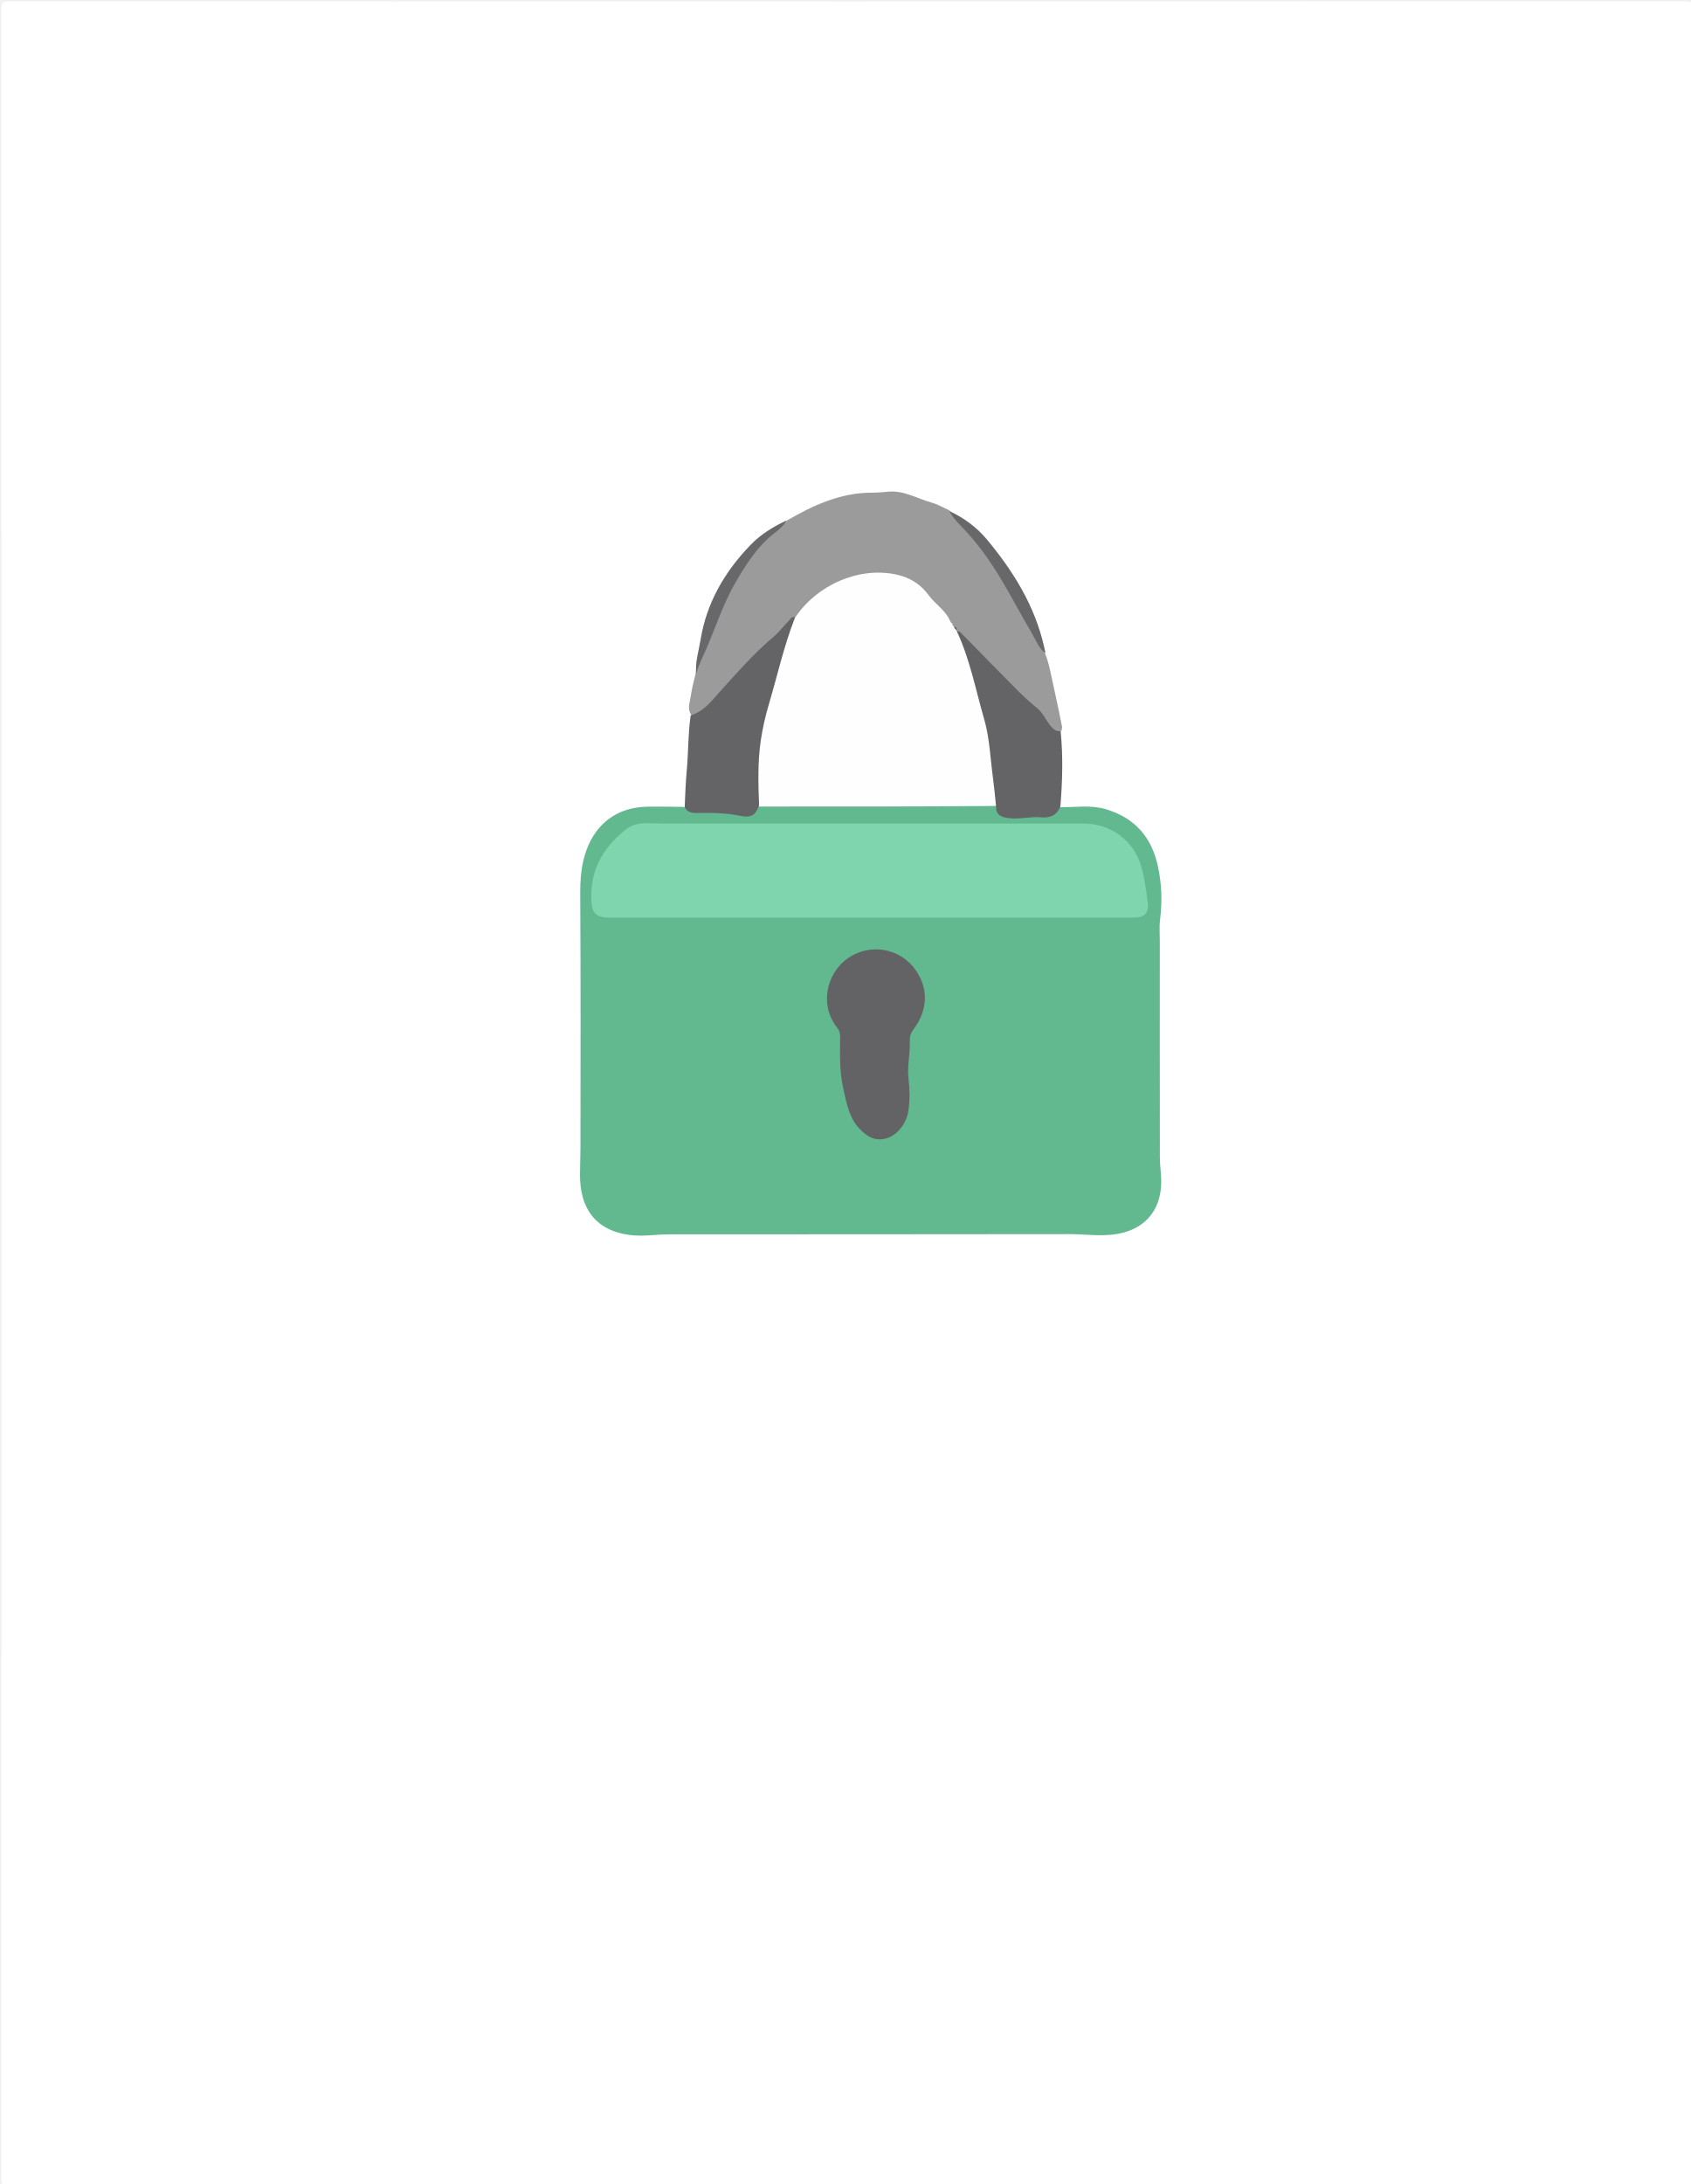
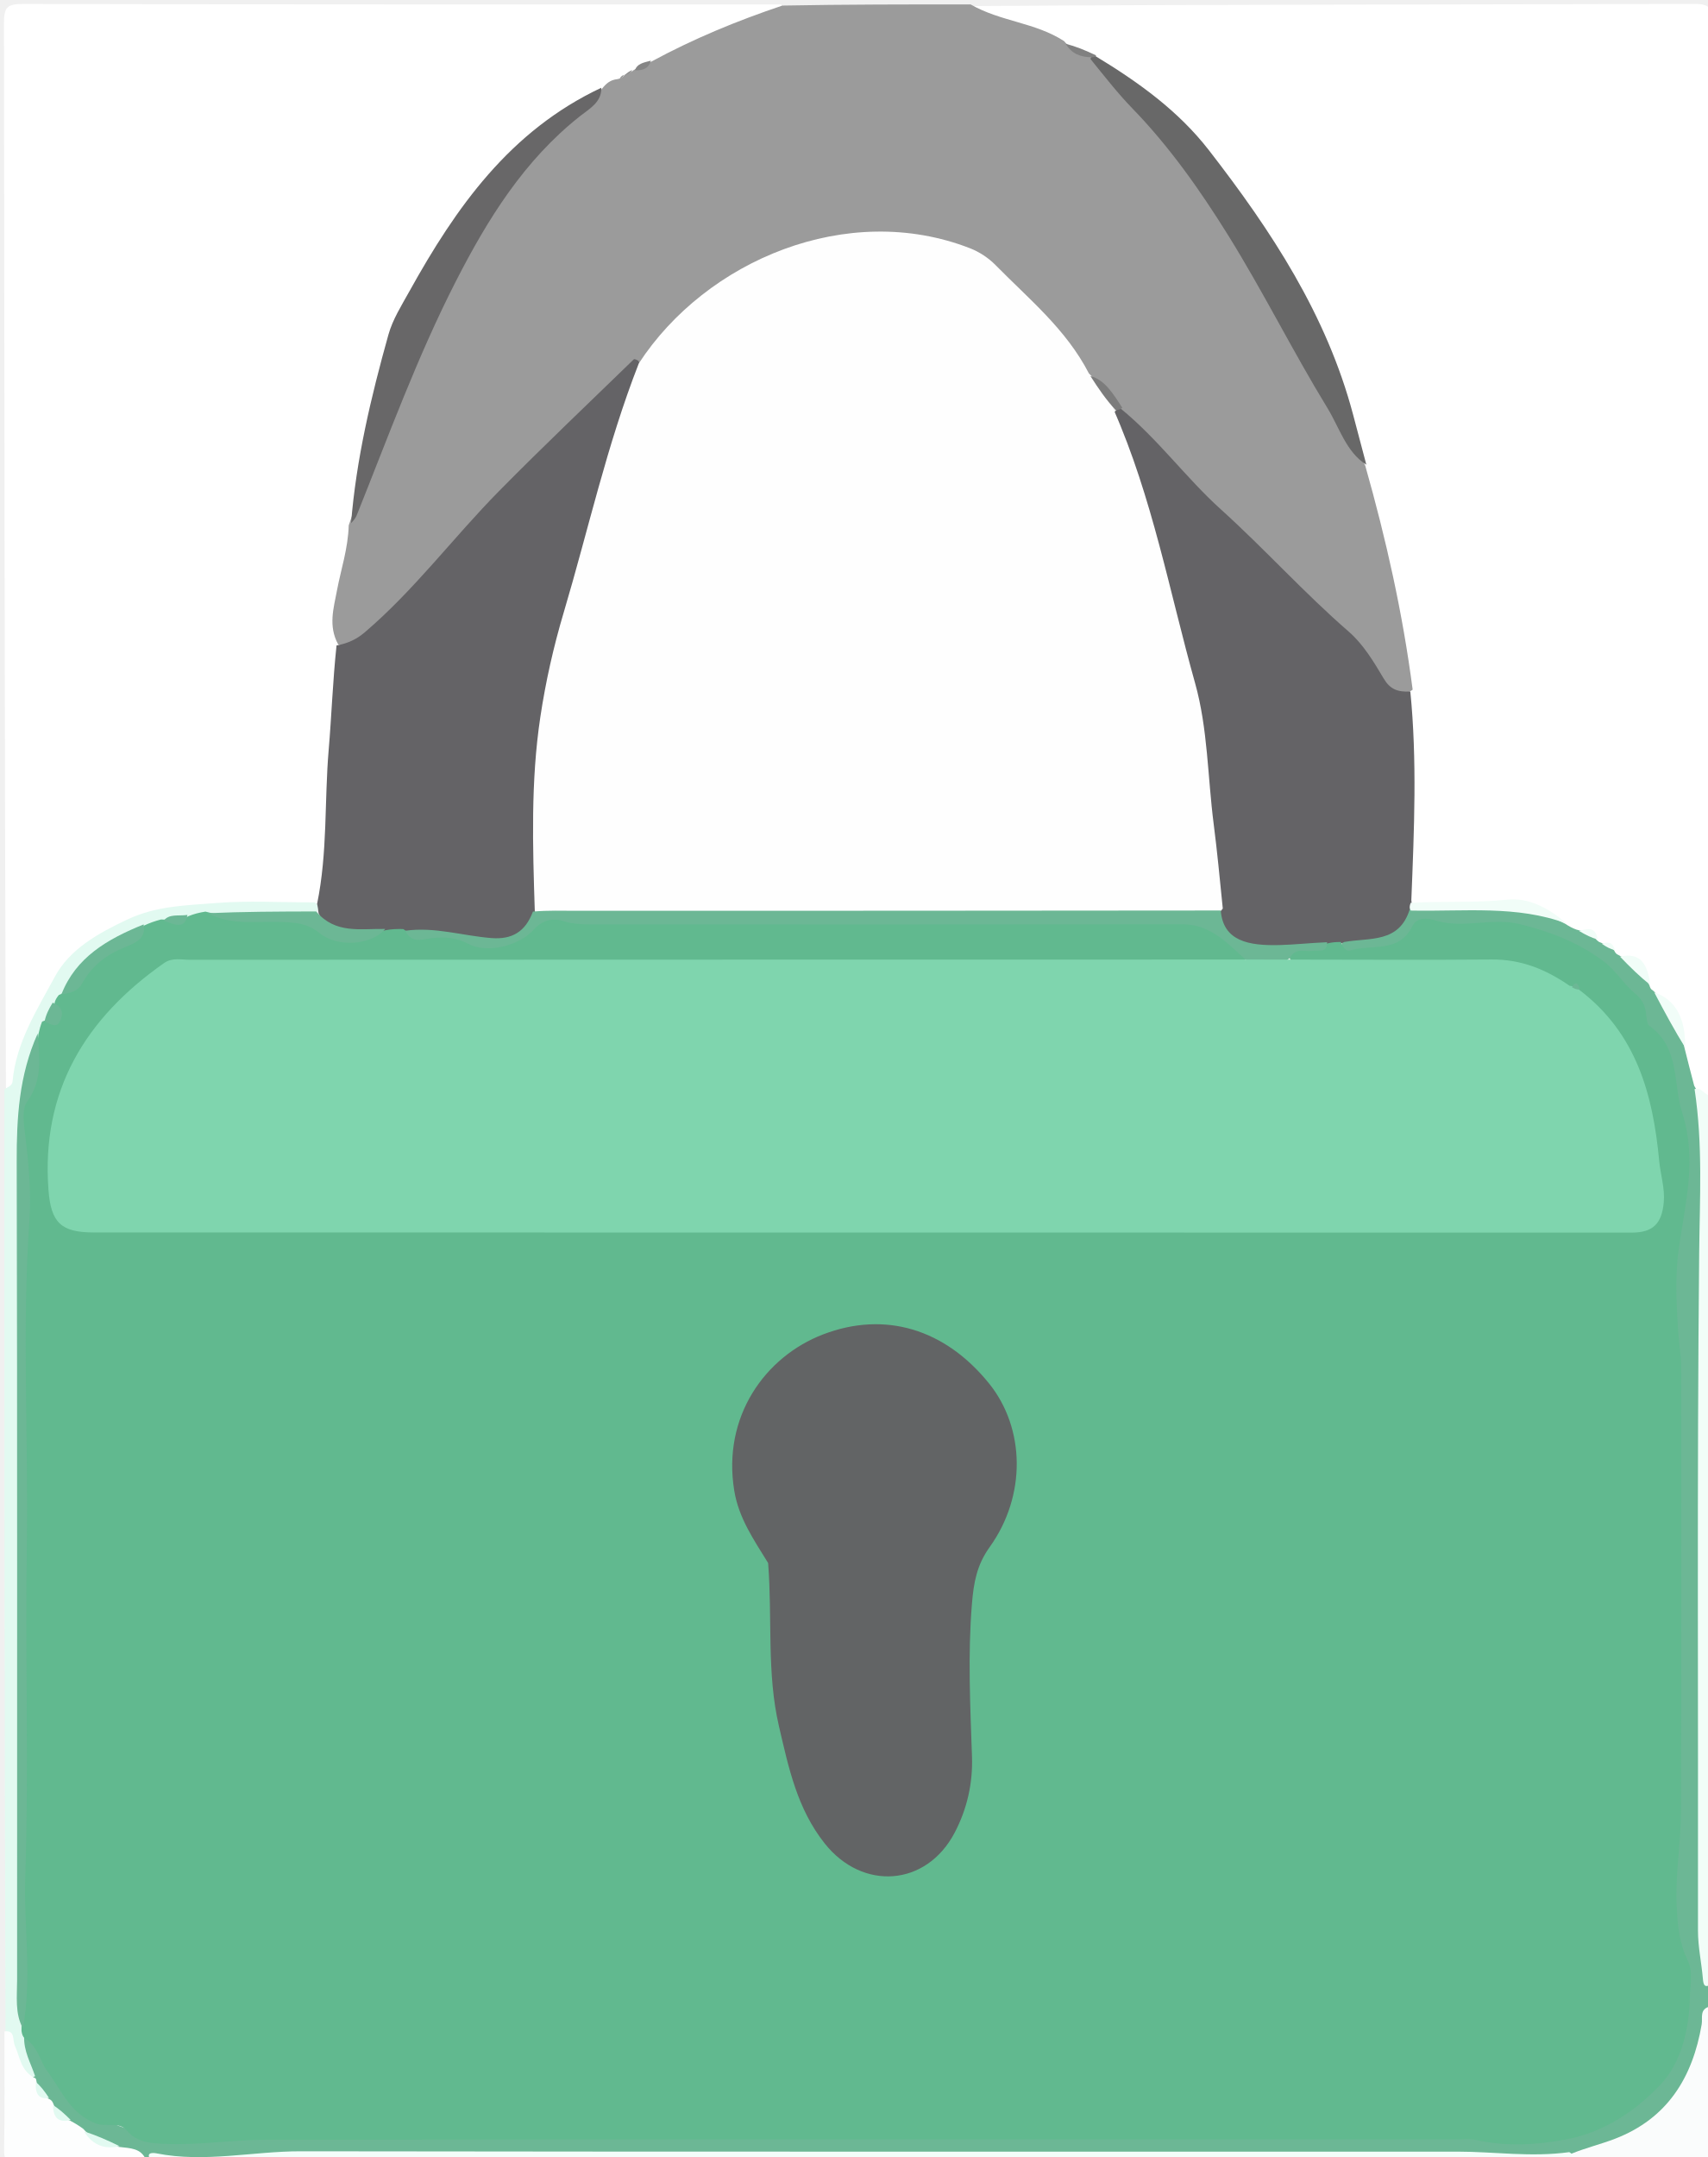
- <svg xmlns="http://www.w3.org/2000/svg" version="1.1" id="Layer_1" x="0px" y="0px" width="100%" viewBox="0 0 1115 1440" enable-background="new 0 0 1115 1440" xml:space="preserve">
-   <path fill="#FFFFFF" opacity="1" stroke="none" d=" M709,1441   C474.167,1441 239.833,1440.99 5.5,1441.094   C1.751,1441.095 0.906,1440.249 0.907,1436.5   C1.005,959.5 1.005,482.5 0.907,5.5   C0.906,1.751 1.751,0.906 5.5,0.907   C374.167,1.007 742.833,1.007 1111.5,0.907   C1115.249,0.906 1116.094,1.751 1116.093,5.5   C1115.995,482.5 1115.995,959.5 1116.093,1436.5   C1116.094,1440.249 1115.249,1441.097 1111.5,1441.094   C977.5,1440.982 843.5,1441 709,1441  z" />
-   <path fill="#62B990" opacity="1" stroke="none" d=" M698.866,532.206   C709.325,532.334 719.351,530.553 729.437,533.588   C748.689,539.381 759.608,552.372 763.662,571.488   C766.086,582.917 766.527,594.517 765.023,606.199   C764.432,610.791 764.837,615.515 764.837,620.178   C764.833,667.999 764.809,715.819 764.888,763.639   C764.896,768.776 765.841,773.913 765.813,779.047   C765.703,799.234 753.601,811.919 733.516,814.05   C723.972,815.062 714.571,813.695 705.098,813.712   C617.122,813.866 529.146,813.783 441.17,813.868   C432.384,813.876 423.683,815.484 414.792,814.223   C391.926,810.981 382.264,795.876 382.481,774.079   C382.546,767.585 382.791,761.093 382.794,754.6   C382.817,699.781 382.987,644.961 382.635,590.145   C382.57,580.015 383.234,570.276 386.657,560.765   C393.213,542.55 407.46,532.226 426.802,531.875   C434.629,531.733 442.462,531.933 450.777,532.004   C456.268,534.705 461.683,534.849 467.16,534.582   C473.662,534.265 480.092,534.954 486.457,536.157   C491.931,537.192 496.701,536.557 500.417,531.272   C502.912,530.32 505.087,530.398 507.245,530.398   C554.66,530.382 602.075,530.385 649.49,530.393   C651.319,530.394 653.152,530.378 655.397,530.839   C656.818,531.317 657.556,531.981 657.979,532.923   C660.227,537.925 664.695,538.773 669.281,538.249   C674.271,537.679 679.244,537.477 684.213,537.697   C689.84,537.945 694.745,536.805 698.866,532.206  z" />
-   <path fill="#9B9B9B" opacity="1" stroke="none" d=" M518.674,343.338   C536.365,333.058 554.352,324.811 575.053,324.836   C578.371,324.841 581.708,324.636 585.004,324.247   C595.651,322.991 604.615,328.63 614.273,331.349   C618.24,332.465 621.932,334.557 625.986,336.466   C635.096,346.766 644.281,356.48 652.103,367.481   C660.424,379.182 667.384,391.639 674.225,404.146   C679.077,413.017 684.956,421.33 689.225,430.84   C692.309,438.945 693.534,447.277 695.41,455.449   C697.211,463.289 698.753,471.19 700.349,479.076   C700.5,479.825 700.228,480.659 699.99,481.771   C697.244,483.867 695.117,482.981 693.276,480.884   C691.962,479.388 690.685,477.843 689.536,476.222   C680.829,463.945 669.079,454.629 658.327,444.373   C652.9,439.196 648.22,433.382 642.924,428.125   C639.388,424.615 635.988,420.967 631.987,417.458   C631.543,417.126 631.375,416.987 630.983,416.616   C630.277,415.725 629.978,414.954 629.315,414.065   C628.999,413.689 628.873,413.538 628.572,413.148   C628.175,412.578 627.948,412.25 627.51,411.692   C627.159,411.306 627.012,411.153 626.632,410.768   C626.24,410.374 626.08,410.213 625.684,409.796   C620.605,401.686 613.41,395.871 607.489,388.947   C602.168,382.725 594.626,380.153 586.71,379.382   C561.193,376.896 541.241,387.143 525.26,406.982   C523.354,407.782 522.165,408.926 521.022,410.145   C513.652,418 505.624,425.171 497.864,432.618   C489.64,440.509 482.036,449.12 474.797,457.977   C470.871,462.782 465.722,466.197 461.27,470.397   C459.946,471.646 458.12,472.257 455.882,471.406   C453.12,467.436 454.839,463.534 455.388,459.753   C456.114,454.753 457.275,449.816 458.589,444.694   C459.149,438.214 462.311,432.881 464.749,427.31   C470.469,414.237 475.017,400.671 481.596,387.953   C486.271,378.916 491.876,370.533 498.039,362.476   C503.752,355.008 511.128,349.361 518.674,343.338  z" />
-   <path fill="#646366" opacity="1" stroke="none" d=" M455.484,471.623   C463.942,469.265 468.768,462.613 474.008,456.838   C485.614,444.046 496.914,431.002 510.176,419.813   C513.826,416.734 516.726,412.778 520.118,409.37   C521.172,408.31 521.784,406.388 524.057,406.958   C525.281,409.438 524.143,411.444 523.473,413.439   C516.059,435.496 510.137,457.98 504.697,480.58   C502.487,489.761 501.569,499.217 501.378,508.72   C501.227,516.165 502.197,523.651 500.444,531.388   C498.157,537.533 495.42,539.379 488.107,537.89   C478.566,535.947 469.014,535.828 459.39,536.045   C456.261,536.115 453.38,535.649 451.516,532.253   C451.81,523.789 452.21,515.533 452.943,507.307   C453.99,495.568 453.696,483.739 455.484,471.623  z" />
-   <path fill="#646366" opacity="1" stroke="none" d=" M630.639,416.404   C632.627,415.715 633.528,417.085 634.543,418.117   C646.876,430.647 659.126,443.258 671.533,455.715   C675.504,459.703 679.749,463.446 684.092,467.03   C688.152,470.38 689.876,475.393 693.327,479.213   C695.107,481.182 696.548,482.269 699.436,482.09   C701.086,498.467 700.657,514.826 699.275,531.651   C696.932,537.741 692.343,539.377 686.8,538.883   C678.739,538.164 670.702,540.845 662.663,538.98   C659.325,538.207 656.852,536.512 656.893,532.197   C653.175,527.03 654.293,521.202 653.835,515.92   C651.021,483.528 643.195,452.377 631.74,422.049   C631.099,420.351 630.187,418.708 630.639,416.404  z" />
-   <path fill="#686769" opacity="1" stroke="none" d=" M689.455,430.567   C685.101,427.728 683.41,422.504 680.761,418.068   C673.101,405.241 666.339,391.87 658.5,379.16   C652.07,368.735 644.946,358.72 636.47,349.717   C632.708,345.721 628.605,341.918 625.987,336.918   C635.556,341.362 644.023,347.592 650.555,355.402   C668.04,376.31 682.329,399.182 688.5,426.266   C688.794,427.56 689.072,428.857 689.455,430.567  z" />
-   <path fill="#686769" opacity="1" stroke="none" d=" M518.605,343.159   C516.862,346.761 513.477,349.306 510.325,351.786   C499.222,360.527 491.944,372.193 485.018,384.074   C477.054,397.734 472.231,412.847 466.005,427.311   C463.653,432.775 460.776,438.034 459.151,444.208   C458.299,436.826 460.736,429.512 461.94,422.051   C465.907,397.448 477.912,376.909 494.972,359.254   C501.55,352.447 509.698,347.413 518.605,343.159  z" />
-   <path fill="#7FD5AE" opacity="1" stroke="none" d=" M459,604.99   C439.504,604.99 420.508,604.996 401.512,604.987   C393.577,604.983 390.524,602.342 390.041,594.517   C388.817,574.664 397.04,559.392 412.399,547.133   C418.689,542.112 425.368,542.666 432.357,542.883   C434.188,542.94 436.02,542.995 437.851,542.995   C530.165,543.002 622.478,542.997 714.792,543.01   C732.543,543.013 747.601,554.211 752.548,571.181   C754.87,579.147 755.957,587.379 756.923,595.592   C757.678,602.009 754.599,605.001 747.939,605   C651.793,604.995 555.646,604.993 459,604.99  z" />
-   <path fill="#FEFEFE" opacity="1" stroke="none" d=" M630.868,416.007   C639.605,434.446 643.284,454.448 648.927,473.853   C652.634,486.601 653.043,499.721 654.787,512.695   C655.604,518.777 656.164,524.894 656.835,531.398   C604.913,531.82 552.995,531.838 500.624,531.788   C500.012,517.101 499.583,502.478 501.749,487.935   C502.951,479.864 504.782,471.936 507.097,464.139   C512.669,445.374 516.864,426.194 524.135,407.557   C538.322,385.839 566.182,373.402 591.194,378.848   C599.939,380.752 607.07,385.096 612.419,392.464   C616.681,398.336 623.457,402.175 626.527,409.443   C627.05,409.941 627.306,410.272 627.779,410.833   C627.983,411.072 627.989,411.002 627.954,411.005   C628.417,411.413 628.466,412.026 628.804,412.827   C628.967,413.074 628.983,413.004 628.949,413.017   C629.821,413.645 630.137,414.657 630.79,415.815   C630.963,416.07 630.912,415.988 630.868,416.007  z" />
-   <path fill="#636365" opacity="1" stroke="none" d=" M602.788,638.242   C612.394,650.462 612.322,665.468 602.52,678.539   C600.68,680.992 599.849,683.295 599.973,686.264   C600.32,694.581 598.163,702.846 599.108,711.149   C599.921,718.287 600.123,725.308 599.027,732.457   C597.473,742.597 588.858,752.203 578.702,751.152   C574.145,750.68 570.979,748.291 567.978,745.434   C560.029,737.868 558.288,727.568 556.064,717.531   C553.67,706.726 553.869,695.743 554.044,684.772   C554.085,682.226 553.873,679.823 552.155,677.724   C541.435,664.626 544.001,645.646 555.426,634.855   C569.14,621.901 590.925,623.096 602.788,638.242  z" />
-   <path fill="#646366" opacity="1" stroke="none" d=" M630.989,415.705   C630.305,415.268 629.648,414.466 628.953,413.346   C630.46,413.032 631.052,413.9 630.989,415.705  z" />
-   <path fill="#646366" opacity="1" stroke="none" d=" M628.97,412.756   C628.543,412.597 628.119,412.121 627.807,411.326   C628.27,411.484 628.622,411.961 628.97,412.756  z" />
-   <path fill="#646366" opacity="1" stroke="none" d=" M627.866,410.775   C627.62,410.831 627.258,410.589 626.852,409.973   C627.121,409.892 627.435,410.185 627.866,410.775  z" />
+ <svg xmlns="http://www.w3.org/2000/svg" version="1.1" id="Layer_1" x="0px" y="0px" width="100%" viewBox="0 0 388 490" enable-background="new 0 0 388 490" xml:space="preserve">
+   <path fill="#FFFFFF" opacity="1" stroke="none" d=" M1.354,247.213   C1,166.417 1.029,85.834 0.903,5.251   C0.897,1.661 1.623,0.891 5.241,0.9   C62.515,1.042 119.789,1 177.531,1   C178.191,3.142 176.359,3.298 175.086,3.686   C166.359,6.347 158.253,10.469 149.661,14.323   C148.182,14.958 146.884,15.041 145.486,15.762   C145.066,16.01 144.899,16.109 144.482,16.349   C143.895,16.663 143.559,16.836 142.986,17.164   C142.594,17.427 142.44,17.538 142.054,17.82   C141.501,18.222 141.167,18.431 140.549,18.765   C139.092,19.395 138.002,20.048 136.671,20.985   C121.356,28.938 110.428,40.638 101.063,54.708   C90.499,70.581 85.563,87.987 82.379,106.28   C81.665,110.381 81.224,114.499 80.936,119.036   C80.1,128.285 76.001,136.701 77.373,146.276   C76.756,160.996 76.241,175.298 74.893,189.538   C74.442,194.306 75.334,199.262 73.032,204.227   C71.21,206.556 68.949,206.28 66.817,206.324   C57.852,206.508 48.845,205.738 39.943,207.333   C28.125,209.451 18.005,214.073 12.15,225.52   C8.964,231.751 5.681,237.878 4.209,244.793   C3.924,246.129 3.417,247.381 1.354,247.213  z" />
+   <path fill="#FFFFFF" opacity="1" stroke="none" d=" M220.938,1.378   C275.609,1 330.218,1.053 384.827,0.885   C388.633,0.873 389.086,1.914 389.082,5.319   C388.977,86.233 389,167.148 389,248.531   C387.154,250.239 386.175,248.637 384.705,247.486   C382.785,244.791 382.45,241.956 381.813,238.837   C382.35,233.295 380.196,229.362 375.925,226.066   C375.244,225.597 374.904,225.274 374.428,224.611   C373.226,221.525 372.889,218.135 368.454,217.96   C367.724,217.727 367.341,217.525 366.762,217.043   C365.928,216.002 365.285,215.227 363.925,214.885   C363.447,214.685 363.262,214.589 362.832,214.295   C361.776,212.707 360.538,212.091 358.613,212.039   C357.277,211.767 356.413,211.284 355.273,210.47   C349.748,207.269 344.568,205.268 338.148,206.074   C332.536,206.778 326.604,207.35 320.665,205.006   C319.202,202.341 319.553,199.822 319.458,197.359   C318.961,184.479 320.44,171.601 319.51,158.283   C319.23,146.625 315.833,135.937 313.735,125.035   C312.61,119.188 311.517,113.276 309.421,107.235   C305.64,90.017 300.504,73.632 290.993,59.145   C281.25,44.304 271.756,29.098 256.576,18.801   C254.238,17.215 252.026,15.449 249.181,13.973   C246.901,12.302 244.584,11.622 241.93,10.786   C236.71,8.142 231.636,6.186 226.308,4.849   C224.258,4.335 222.058,3.885 220.938,1.378  z" />
+   <path fill="#9B9B9B" opacity="1" stroke="none" d=" M220.531,1   C227.367,4.933 235.234,5.073 241.798,9.357   C243.416,11.425 245.623,11.622 247.841,12.581   C268.242,32.804 283.407,56.335 296.438,81.323   C300.732,89.558 306.428,97.005 310.217,105.835   C314.951,122.549 318.707,139.253 320.974,156.664   C317.411,159.304 315.096,157.411 313.377,154.736   C308.584,147.273 302.199,141.284 295.937,135.138   C288.023,127.371 279.529,120.192 271.983,112.072   C266.341,106.001 260.853,99.798 254.54,93.892   C252.685,90.538 250.332,88.081 247.373,85.685   C242.883,78.196 236.321,72.907 231.044,66.529   C223.802,57.777 214.107,54.574 202.852,54.159   C179.007,53.278 161.113,63.925 146.292,81.958   C144.563,82.711 143.475,83.698 142.391,84.753   C134.189,92.73 126.057,100.781 117.814,108.713   C110.088,116.147 102.757,124.129 96.058,132.588   C92.209,137.447 87.005,140.833 82.645,145.136   C81.229,146.533 79.288,147.307 76.846,146.403   C74.538,142.194 75.812,138.149 76.555,134.179   C77.457,129.36 79.077,124.671 79.235,119.346   C81.396,112.961 83.49,106.983 86.093,101.152   C91.048,90.056 95.038,78.545 100.312,67.576   C109.077,49.345 120.353,33.046 136.744,20.209   C137.75,18.94 138.647,18.161 140.257,17.981   C140.96,17.85 141.315,17.668 141.804,17.148   C141.987,16.905 141.98,16.979 141.945,16.969   C142.412,16.605 143.021,16.533 143.778,16.104   C143.976,15.879 143.975,15.96 143.938,15.943   C145.12,15.207 146.547,14.959 148.009,13.98   C157.639,8.774 167.407,4.747 177.757,1.267   C192.021,1 206.042,1 220.531,1  z" />
+   <path fill="#6CB795" opacity="1" stroke="none" d=" M366.751,215.901   C367.029,216.482 367.222,216.719 367.737,216.945   C370.833,218.524 373.202,220.544 374.772,223.841   C374.954,224.461 375.091,224.721 375.562,225.006   C379.581,228.47 381.666,232.784 382.741,238.055   C383.494,241.037 384.152,243.666 384.945,246.645   C386.959,249.89 387.52,253.072 387.519,256.499   C387.489,317.434 387.488,378.37 387.48,439.306   C387.48,442.973 387.613,446.615 388.725,450.601   C389,452.389 389,453.778 389,455.583   C387.306,458.1 387.941,460.752 387.365,463.12   C383.579,478.68 372.393,488.427 355.851,489.99   C258.005,490.001 160.602,489.975 63.198,490.028   C53.738,490.033 44.281,490.678 34.407,490.732   C34,491 33.5,491 33.25,491   C31.388,489.749 29.417,489.417 27.213,488.763   C24.454,487.545 22.086,486.279 19.373,484.959   C18.155,484.22 17.312,483.518 16.101,482.779   C14.428,481.58 13.302,480.265 11.819,478.856   C11.291,478.309 11.01,477.977 10.548,477.367   C9.572,475.753 8.533,474.595 7.394,473.07   C7.099,472.549 6.992,472.33 6.753,471.763   C5.906,468.531 3.104,465.958 5.738,462.569   C8.642,462.993 9.579,465.096 10.461,467.01   C16.893,480.98 28.983,485.671 42.976,485.369   C137.077,483.343 231.186,485.137 325.288,484.428   C332.642,484.373 339.878,485.624 347.225,485.525   C358.608,485.371 368.285,480.656 375.56,472.678   C382.182,465.417 384.206,455.563 381.609,445.914   C379.25,437.151 379.241,428.453 379.825,419.663   C380.123,415.177 380.498,410.708 380.497,406.208   C380.486,378.555 380.34,350.901 380.573,323.249   C380.656,313.403 379.662,303.634 379.463,293.817   C379.33,287.272 380.119,280.869 381.522,274.494   C382.937,268.069 383.1,261.624 381.191,255.228   C380.522,252.988 380.23,250.665 379.878,248.361   C378.071,236.497 371.923,226.91 362.971,219.507   C355.225,213.101 345.785,210.193 335.49,211.146   C333.994,211.285 332.475,211.552 331.008,211.25   C326.547,210.332 323.051,211.169 319.115,214.17   C315.265,217.104 309.899,218.674 304.651,215.271   C305.125,212.559 307.239,212.334 308.87,212.26   C313.518,212.049 316.946,209.854 320.252,206.325   C328.119,205.657 335.599,206.028 343.071,205.823   C347.288,205.708 351.412,207.7 355.652,209.862   C356.636,210.511 357.29,210.847 358.222,211.188   C359.997,211.613 361.564,211.897 362.788,213.535   C363.024,213.773 363.355,214.022 363.558,214.064   C364.737,214.54 365.749,214.911 366.751,215.901  z" />
+   <path fill="#E2FAF1" opacity="1" stroke="none" d=" M5.483,462.559   C5.367,466.003 6.952,468.537 7.974,471.628   C5.468,473.268 4.903,471.038 3.991,469.628   C2.42,467.199 2.316,464.276 1.248,461.295   C1,389.979 1,318.958 1,247.469   C1.853,246.878 2.761,246.651 2.85,245.665   C3.647,236.786 8.435,229.368 12.449,221.906   C15.841,215.598 22.254,212.019 29.012,208.848   C35.614,205.75 42.335,205.682 49.068,205.141   C56.333,204.557 63.68,205.001 71.454,204.99   C72.325,205.501 72.461,206.081 72.039,207.09   C66.275,209.348 60.621,208.081 55.055,208.378   C53.076,208.483 51.087,208.38 48.672,208.422   C46.863,208.521 45.519,208.83 43.773,209.109   C41.648,209.376 39.878,209.161 37.816,209.699   C36.351,210.23 35.226,210.631 33.743,211.064   C25.611,213.694 19.301,218.138 15.06,225.696   C14.726,226.68 14.384,227.275 13.737,228.085   C12.277,229.384 11.34,230.632 10.727,232.536   C10.277,233.885 9.955,234.888 9.445,236.293   C6.996,243.315 5.335,249.97 5.348,257.103   C5.464,322.325 5.398,387.547 5.411,452.769   C5.411,454.931 5.351,457.096 5.644,459.728   C5.859,460.846 5.847,461.488 5.483,462.559  z" />
+   <path fill="#F3FEFA" opacity="1" stroke="none" d=" M34.469,491   C32.891,489.029 34.507,488.964 35.543,489.17   C46.531,491.355 57.44,488.684 68.396,488.7   C156.002,488.83 243.609,488.768 331.215,488.78   C339.515,488.781 347.81,490.095 356.553,488.897   C357.375,489.326 357.525,489.802 357.221,490.676   C249.646,491 142.292,491 34.469,491  z" />
+   <path fill="#F1FDF8" opacity="1" stroke="none" d=" M389,450.531   C387.195,451.999 387.013,450.609 386.913,449.46   C386.599,445.823 385.798,442.268 385.804,438.561   C385.883,387.235 385.556,335.905 386.076,284.584   C386.2,272.278 386.935,260.05 385.033,247.419   C386.617,246.87 387.042,248.644 388.675,248.956   C389,316.021 389,383.042 389,450.531  z" />
+   <path fill="#FAFCFC" opacity="1" stroke="none" d=" M357.469,491   C356.999,490.539 356.998,490.077 356.995,489.27   C360.318,487.913 363.722,487.104 366.956,485.856   C378.849,481.267 384.595,471.957 386.648,459.846   C386.899,458.366 386.066,456.373 388.611,455.775   C389,466.762 388.903,477.526 389.075,488.285   C389.113,490.683 388.546,491.106 386.249,491.067   C376.814,490.907 367.375,491 357.469,491  z" />
+   <path fill="#FDFEFE" opacity="1" stroke="none" d=" M1,461.469   C3.527,461.125 2.778,463.375 3.385,464.723   C4.507,467.219 4.673,470.228 7.661,471.943   C8.013,471.991 8.199,472.26 8.214,472.423   C8.465,474.251 9.396,475.491 10.934,476.713   C11.525,476.979 11.756,477.16 12.002,477.636   C12.761,479.571 13.684,481.068 15.929,481.743   C17.078,482.357 17.911,482.855 18.91,483.596   C21.122,486.094 23.796,487.09 27.048,487.707   C29.628,488.029 31.996,487.941 33.175,490.634   C23.237,491 13.471,490.894 3.711,491.076   C1.306,491.121 0.891,490.538 0.934,488.248   C1.098,479.48 1,470.708 1,461.469  z" />
+   <path fill="#646366" opacity="1" stroke="none" d=" M72.396,207.489   C72.285,206.59 72.236,206.119 72.052,205.315   C74.462,193.58 73.696,181.896 74.679,170.361   C75.339,162.616 75.593,154.812 76.466,146.625   C78.996,146.171 81.011,145.236 82.871,143.65   C94.159,134.024 103.008,122.088 113.359,111.586   C123.384,101.414 133.759,91.587 144.003,81.632   C144.138,81.5 144.579,81.684 145.063,81.965   C146.349,84.823 144.926,87.102 144.152,89.397   C136.87,110.999 131.042,133.015 125.786,155.17   C123.137,166.335 122.101,177.787 122.391,189.325   C122.533,194.974 122.549,200.634 122.27,206.721   C119.898,212.774 117.652,214.393 111.835,214.325   C105.58,214.251 99.524,212.162 92.796,212.387   C91.212,212.41 90.062,212.444 88.483,212.403   C85.429,212.278 82.799,212.485 80.177,212.298   C76.918,212.065 74.051,211.102 72.396,207.489  z" />
+   <path fill="#686768" opacity="1" stroke="none" d=" M136.63,19.932   C136.724,23.206 133.931,24.697 131.856,26.332   C119.116,36.368 110.811,49.767 103.611,63.834   C94.83,80.99 88.233,99.129 81.072,117.004   C80.834,117.599 80.447,118.134 79.769,118.849   C80.922,104.38 84.309,90.131 88.255,76.024   C89.224,72.561 91.254,69.359 93.027,66.165   C103.581,47.156 115.831,29.708 136.63,19.932  z" />
+   <path fill="#858585" opacity="1" stroke="none" d=" M147.888,13.781   C147.528,15.237 146.403,16.109 144.277,15.954   C144.703,14.532 146.13,14.215 147.888,13.781  z" />
+   <path fill="#858585" opacity="1" stroke="none" d=" M143.67,15.897   C143.501,16.232 143.025,16.584 142.229,16.947   C142.394,16.61 142.878,16.262 143.67,15.897  z" />
+   <path fill="#858585" opacity="1" stroke="none" d=" M141.693,16.993   C141.715,17.203 141.443,17.501 140.866,17.873   C140.84,17.659 141.119,17.37 141.693,16.993  z" />
+   <path fill="#646366" opacity="1" stroke="none" d=" M320.326,206.527   C317.923,214.306 311.294,212.958 305.426,213.985   C304.316,214.576 303.564,215.022 302.24,215.256   C296.031,214.692 290.325,216.972 284.485,215.495   C280.387,214.459 277.501,212.538 276.685,207.74   C274.803,192.784 273.292,178.217 271.602,163.671   C271.43,162.183 271.453,160.656 271.022,159.219   C265.088,139.455 261.982,118.875 253.867,99.74   C253.075,97.872 252.533,95.965 253.292,93.53   C253.735,92.995 253.98,92.844 254.639,92.818   C263.201,99.826 269.474,108.563 277.358,115.679   C287.326,124.674 296.305,134.685 306.463,143.497   C309.735,146.336 312.142,150.337 314.39,154.134   C315.839,156.58 317.568,157.253 320.446,157.092   C321.996,172.728 321.32,188.362 320.674,204.459   C320.811,205.387 320.749,205.833 320.326,206.527  z" />
+   <path fill="#686868" opacity="1" stroke="none" d=" M310.453,105.572   C305.875,102.698 304.358,97.178 301.591,92.658   C293.728,79.813 287.023,66.255 279.068,53.471   C272.707,43.247 265.74,33.335 257.271,24.608   C253.941,21.176 250.995,17.37 247.766,13.401   C247.905,12.893 248.153,12.719 248.828,12.697   C258.767,18.719 267.759,25.199 274.7,34.151   C288.854,52.406 301.432,71.516 307.447,94.207   C308.415,97.86 309.389,101.511 310.453,105.572  z" />
+   <path fill="#F1FDF8" opacity="1" stroke="none" d=" M320.561,206.849   C320.182,206.288 320.262,205.784 320.526,205.101   C327.983,204.64 335.232,205.164 342.56,204.359   C347.157,203.854 351.992,206.271 355.94,209.802   C344.655,205.589 332.758,207.099 320.561,206.849  z" />
+   <path fill="#F1FDF8" opacity="1" stroke="none" d=" M382.885,237.959   C380.547,234.198 378.259,229.986 375.87,225.436   C380.6,227.006 383.012,231.184 382.885,237.959  z" />
+   <path fill="#F1FDF8" opacity="1" stroke="none" d=" M374.96,223.74   C372.705,221.964 370.469,219.793 368.096,217.319   C372.944,216.192 374.379,219.305 374.96,223.74  z" />
+   <path fill="#808080" opacity="1" stroke="none" d=" M249.032,12.572   C248.991,12.888 248.727,12.928 248.06,13.017   C245.434,12.959 243.528,12.225 242.135,9.945   C244.299,10.489 246.554,11.392 249.032,12.572  z" />
+   <path fill="#F1FDF8" opacity="1" stroke="none" d=" M363.003,213.388   C361.668,213.082 360.312,212.39 358.728,211.446   C360.215,211.249 362.449,210.022 363.003,213.388  z" />
+   <path fill="#F1FDF8" opacity="1" stroke="none" d=" M366.907,215.789   C365.995,215.662 365.056,215.158 363.938,214.38   C364.997,214.071 366.379,213.69 366.907,215.789  z" />
+   <path fill="#FEFEFE" opacity="1" stroke="none" d=" M252.984,92.936   C261.865,113.087 265.711,134.424 271.531,155.151   C274.45,165.545 274.383,176.504 275.765,187.194   C276.573,193.442 277.156,199.719 277.833,206.387   C276.192,208.659 273.975,208.488 271.817,208.487   C224.097,208.46 176.378,208.577 128.659,208.411   C126.369,208.403 123.973,208.806 121.516,207.074   C121.028,192.088 120.582,177.467 122.766,162.921   C123.977,154.851 125.766,146.917 128.087,139.124   C133.672,120.368 137.852,101.187 145.14,82.561   C160.41,59.102 192.622,45.56 220.412,56.401   C222.526,57.226 224.61,58.599 226.198,60.217   C233.715,67.879 242.203,74.733 247.413,84.826   C249.876,87.255 251.777,89.679 252.984,92.936  z" />
+   <path fill="#7C7C7C" opacity="1" stroke="none" d=" M253.509,93.183   C251.281,90.763 249.567,88.255 247.748,85.408   C251.149,86.377 252.901,89.467 254.996,92.604   C254.71,92.993 254.366,93.044 253.509,93.183  z" />
+   <path fill="#61B98F" opacity="1" stroke="none" d=" M301.62,214.315   C302.736,214.032 303.494,213.998 304.631,213.989   C305.135,215.134 305.76,216.225 306.849,215.892   C311.636,214.428 317.827,216.59 320.859,210.473   C322.026,208.117 324.58,208.625 326.223,209.121   C332.578,211.036 339.018,208.356 345.376,209.939   C352.254,211.653 358.643,214.081 364.399,218.417   C367.221,220.543 368.901,223.536 371.511,225.688   C373.053,226.96 373.83,228.399 374.022,230.33   C374.117,231.288 374.205,232.648 374.823,233.091   C381.783,238.077 380.073,246.103 382.233,252.827   C385.641,263.434 382.886,273.379 381.44,283.671   C380.546,290.036 380.918,296.642 381.347,303.098   C381.509,305.529 381.993,308.007 381.994,310.491   C382.006,344.156 382.073,377.821 381.946,411.486   C381.919,418.607 380.634,425.689 380.958,432.859   C381.154,437.185 381.512,441.354 383.476,445.357   C384.748,447.948 384.025,450.952 383.958,453.754   C383.781,461.104 382.009,468.633 377.16,473.697   C371.59,479.516 364.511,484.338 356.074,485.959   C349.18,487.284 342.271,487.691 335.327,486.115   C333.897,485.79 332.339,486.004 330.84,486.004   C240.678,486.001 150.516,485.957 60.354,486.082   C52.742,486.092 45.139,487.352 37.482,487.015   C34.292,486.875 31.184,486.76 28.877,484.036   C27.005,481.826 24.193,483.277 21.829,482.395   C15.951,480.202 13.939,474.826 10.694,470.409   C8.967,468.057 8.645,464.798 5.595,463.047   C5.138,462.567 5.015,462.143 4.889,461.386   C5.038,429.315 4.999,397.575 5.003,365.836   C5.006,342.885 5.174,319.932 4.942,296.982   C4.794,282.428 5.197,267.879 5.034,253.324   C4.966,247.232 8.278,241.586 8.714,234.981   C9.004,233.775 9.178,233.026 9.565,232.076   C11.627,231.35 12.973,230.445 12.386,227.913   C12.536,227.162 12.846,226.7 13.355,226.041   C14.89,225.447 15.852,224.399 16.586,223.418   C19.922,218.969 23.892,215.426 29.115,213.319   C30.465,212.774 31.626,211.741 32.758,210.248   C34.079,209.622 35.162,209.256 36.588,208.871   C38.839,208.914 40.786,209.468 42.796,208.13   C44.107,207.6 45.22,207.325 46.678,207.086   C52.672,208.7 58.465,208.032 64.199,208.123   C66.534,208.16 68.973,207.707 70.902,209.248   C75.985,213.312 81.596,212.872 87.676,211.299   C89.057,211.047 90.138,211.028 91.622,211.049   C94.202,213.008 96.841,212.001 99.249,212.097   C103.898,212.281 108.219,214.336 112.966,214.088   C115.807,213.939 118.196,213.495 119.955,211.096   C121.798,208.582 124.325,207.587 127.389,208.048   C132.861,208.871 138.366,208.496 143.855,208.501   C185.02,208.536 226.185,208.585 267.349,208.457   C274.58,208.435 279.243,212.254 283.278,217.764   C280.275,220.209 277.008,219.525 273.906,219.526   C199.62,219.566 125.331,219.858 51.05,219.26   C38.713,219.16 30.788,224.464 23.951,232.947   C15.731,243.144 11.695,254.942 12.579,268.246   C13.118,276.339 14.868,278.26 22.852,278.408   C29.513,278.531 36.177,278.442 42.839,278.442   C150.104,278.444 257.369,278.444 364.634,278.442   C376.263,278.442 377.183,277.381 375.712,265.635   C374.988,259.858 374.495,254.063 372.67,248.454   C370.05,240.403 366.533,232.993 359.339,227.347   C358.261,225.95 357.494,224.839 355.58,224.61   C348.698,220.772 341.816,219.17 334.259,219.407   C322.997,219.76 311.717,219.509 300.445,219.49   C298.297,219.487 296.127,219.644 293.649,218.706   C291.757,215.984 293.292,215.324 295.383,215.065   C297.335,214.823 299.352,215.321 301.62,214.315  z" />
+   <path fill="#E2FAF1" opacity="1" stroke="none" d=" M27.145,487.522   C24.03,488.296 21.167,487.494 19.099,484.208   C21.68,484.983 24.283,486.128 27.145,487.522  z" />
+   <path fill="#E2FAF1" opacity="1" stroke="none" d=" M16.07,481.587   C13.764,482.193 12.041,481.537 12.062,478.239   C13.355,479 14.624,480.157 16.07,481.587  z" />
+   <path fill="#E2FAF1" opacity="1" stroke="none" d=" M11.136,476.569   C8.799,476.963 7.94,475.637 8.165,472.992   C9.169,473.808 10.108,475.03 11.136,476.569  z" />
+   <path fill="#6CB795" opacity="1" stroke="none" d=" M8.556,234.8   C8.977,239.949 9.779,245.31 6.134,250.326   C4.905,252.016 5.412,255.265 5.731,257.896   C6.508,264.3 7.113,270.964 6.681,277.186   C4.959,301.973 6.477,326.736 6.085,351.5   C5.69,376.455 6.564,401.439 5.745,426.373   C5.37,437.766 7.339,449.139 5.205,460.768   C3.35,457.396 3.89,453.533 3.888,449.755   C3.857,387.803 3.961,325.852 3.796,263.901   C3.77,253.969 4.304,244.302 8.556,234.8  z" />
+   <path fill="#6CB795" opacity="1" stroke="none" d=" M87.523,211.03   C84.536,214.68 76.708,215.335 72.642,211.991   C69.75,209.614 66.907,209.547 63.252,209.423   C58.05,209.247 52.473,210.257 47.228,207.45   C55.129,207.095 63.236,207.067 71.839,207.051   C76.221,212.214 81.826,210.928 87.523,211.03  z" />
+   <path fill="#6CB795" opacity="1" stroke="none" d=" M32.634,210.001   C33.286,213.277 30.587,214.274 28.451,215.138   C24.145,216.881 20.793,219.444 18.569,223.558   C17.728,225.115 16.036,225.602 13.959,225.878   C17.209,217.512 24.371,213.326 32.634,210.001  z" />
+   <path fill="#6CB795" opacity="1" stroke="none" d=" M11.967,227.778   C14.325,228.665 14.459,230.454 13.525,232.178   C12.799,233.521 11.519,232.676 10.133,232.032   C10.421,230.559 11.065,229.246 11.967,227.778  z" />
+   <path fill="#6CB795" opacity="1" stroke="none" d=" M42.593,207.845   C41.973,211.349 39.562,209.936 37.175,209.156   C38.493,207.527 40.435,208.137 42.593,207.845  z" />
+   <path fill="#6CB795" opacity="1" stroke="none" d=" M301.525,214.04   C301.613,216.554 299.643,215.788 298.12,216.015   C296.441,216.265 294.418,215.157 293.088,217.592   C290.051,220.22 286.905,219.74 283.356,218.304   C278.831,214.2 275.041,209.956 268.644,209.965   C224.38,210.028 180.117,210.001 135.853,209.992   C133.208,209.991 130.593,210.077 127.965,209.239   C125.46,208.441 123.164,209.072 121.234,211.222   C117.976,214.849 110.684,216.689 106.402,214.414   C103.139,212.682 99.998,212.785 96.782,213.324   C94.738,213.667 93.224,213.707 92.079,211.434   C98.705,210.485 105.111,212.588 111.681,213.099   C116.262,213.455 119.354,211.743 121.09,207.08   C124.5,206.776 127.824,206.904 131.148,206.904   C179.738,206.906 228.329,206.889 277.374,206.834   C277.923,213.819 283.732,214.871 290.751,214.686   C294.139,214.597 297.625,214.21 301.525,214.04  z" />
+   <path fill="#7FD5AE" opacity="1" stroke="none" d=" M282.529,217.982   C286.03,217.98 289.062,217.99 292.549,217.988   C308.31,217.99 323.618,218.108 338.923,217.968   C345.501,217.908 351.124,220.125 356.652,223.95   C357.594,224.032 358.129,224.22 358.784,224.825   C371.883,234.736 375.585,248.722 376.995,263.76   C377.289,266.89 378.319,269.913 378.027,273.137   C377.592,277.941 375.595,280.008 370.768,280.008   C254.288,280.012 137.808,280.004 21.328,279.977   C13.853,279.975 11.574,277.75 11.014,270.293   C9.323,247.787 19.412,231.295 37.293,218.766   C39.124,217.483 41.165,218.034 43.101,218.033   C122.754,217.994 202.408,217.996 282.529,217.982  z" />
+   <path fill="#626465" opacity="1" stroke="none" d=" M174.528,355.07   C171.187,349.647 167.845,344.822 166.829,338.61   C164.089,321.848 173.797,308.2 187.025,303.131   C201.067,297.751 214.735,301.891 224.731,314.285   C232.935,324.456 233.244,339.777 224.859,351.455   C221.953,355.501 221.237,359.511 220.842,364.265   C219.875,375.898 220.454,387.459 220.849,399.067   C221.052,405.046 219.759,410.918 216.89,416.364   C210.476,428.542 196.008,429.611 187.398,418.791   C181.12,410.901 179.182,401.551 176.995,392.171   C174.168,380.048 175.519,367.682 174.528,355.07  z" />
+   <path fill="#6CB795" opacity="1" stroke="none" d=" M358.956,224.744   C358.428,224.86 357.878,224.68 357.161,224.255   C357.927,222.885 358.541,223.172 358.956,224.744  z" />
</svg>
